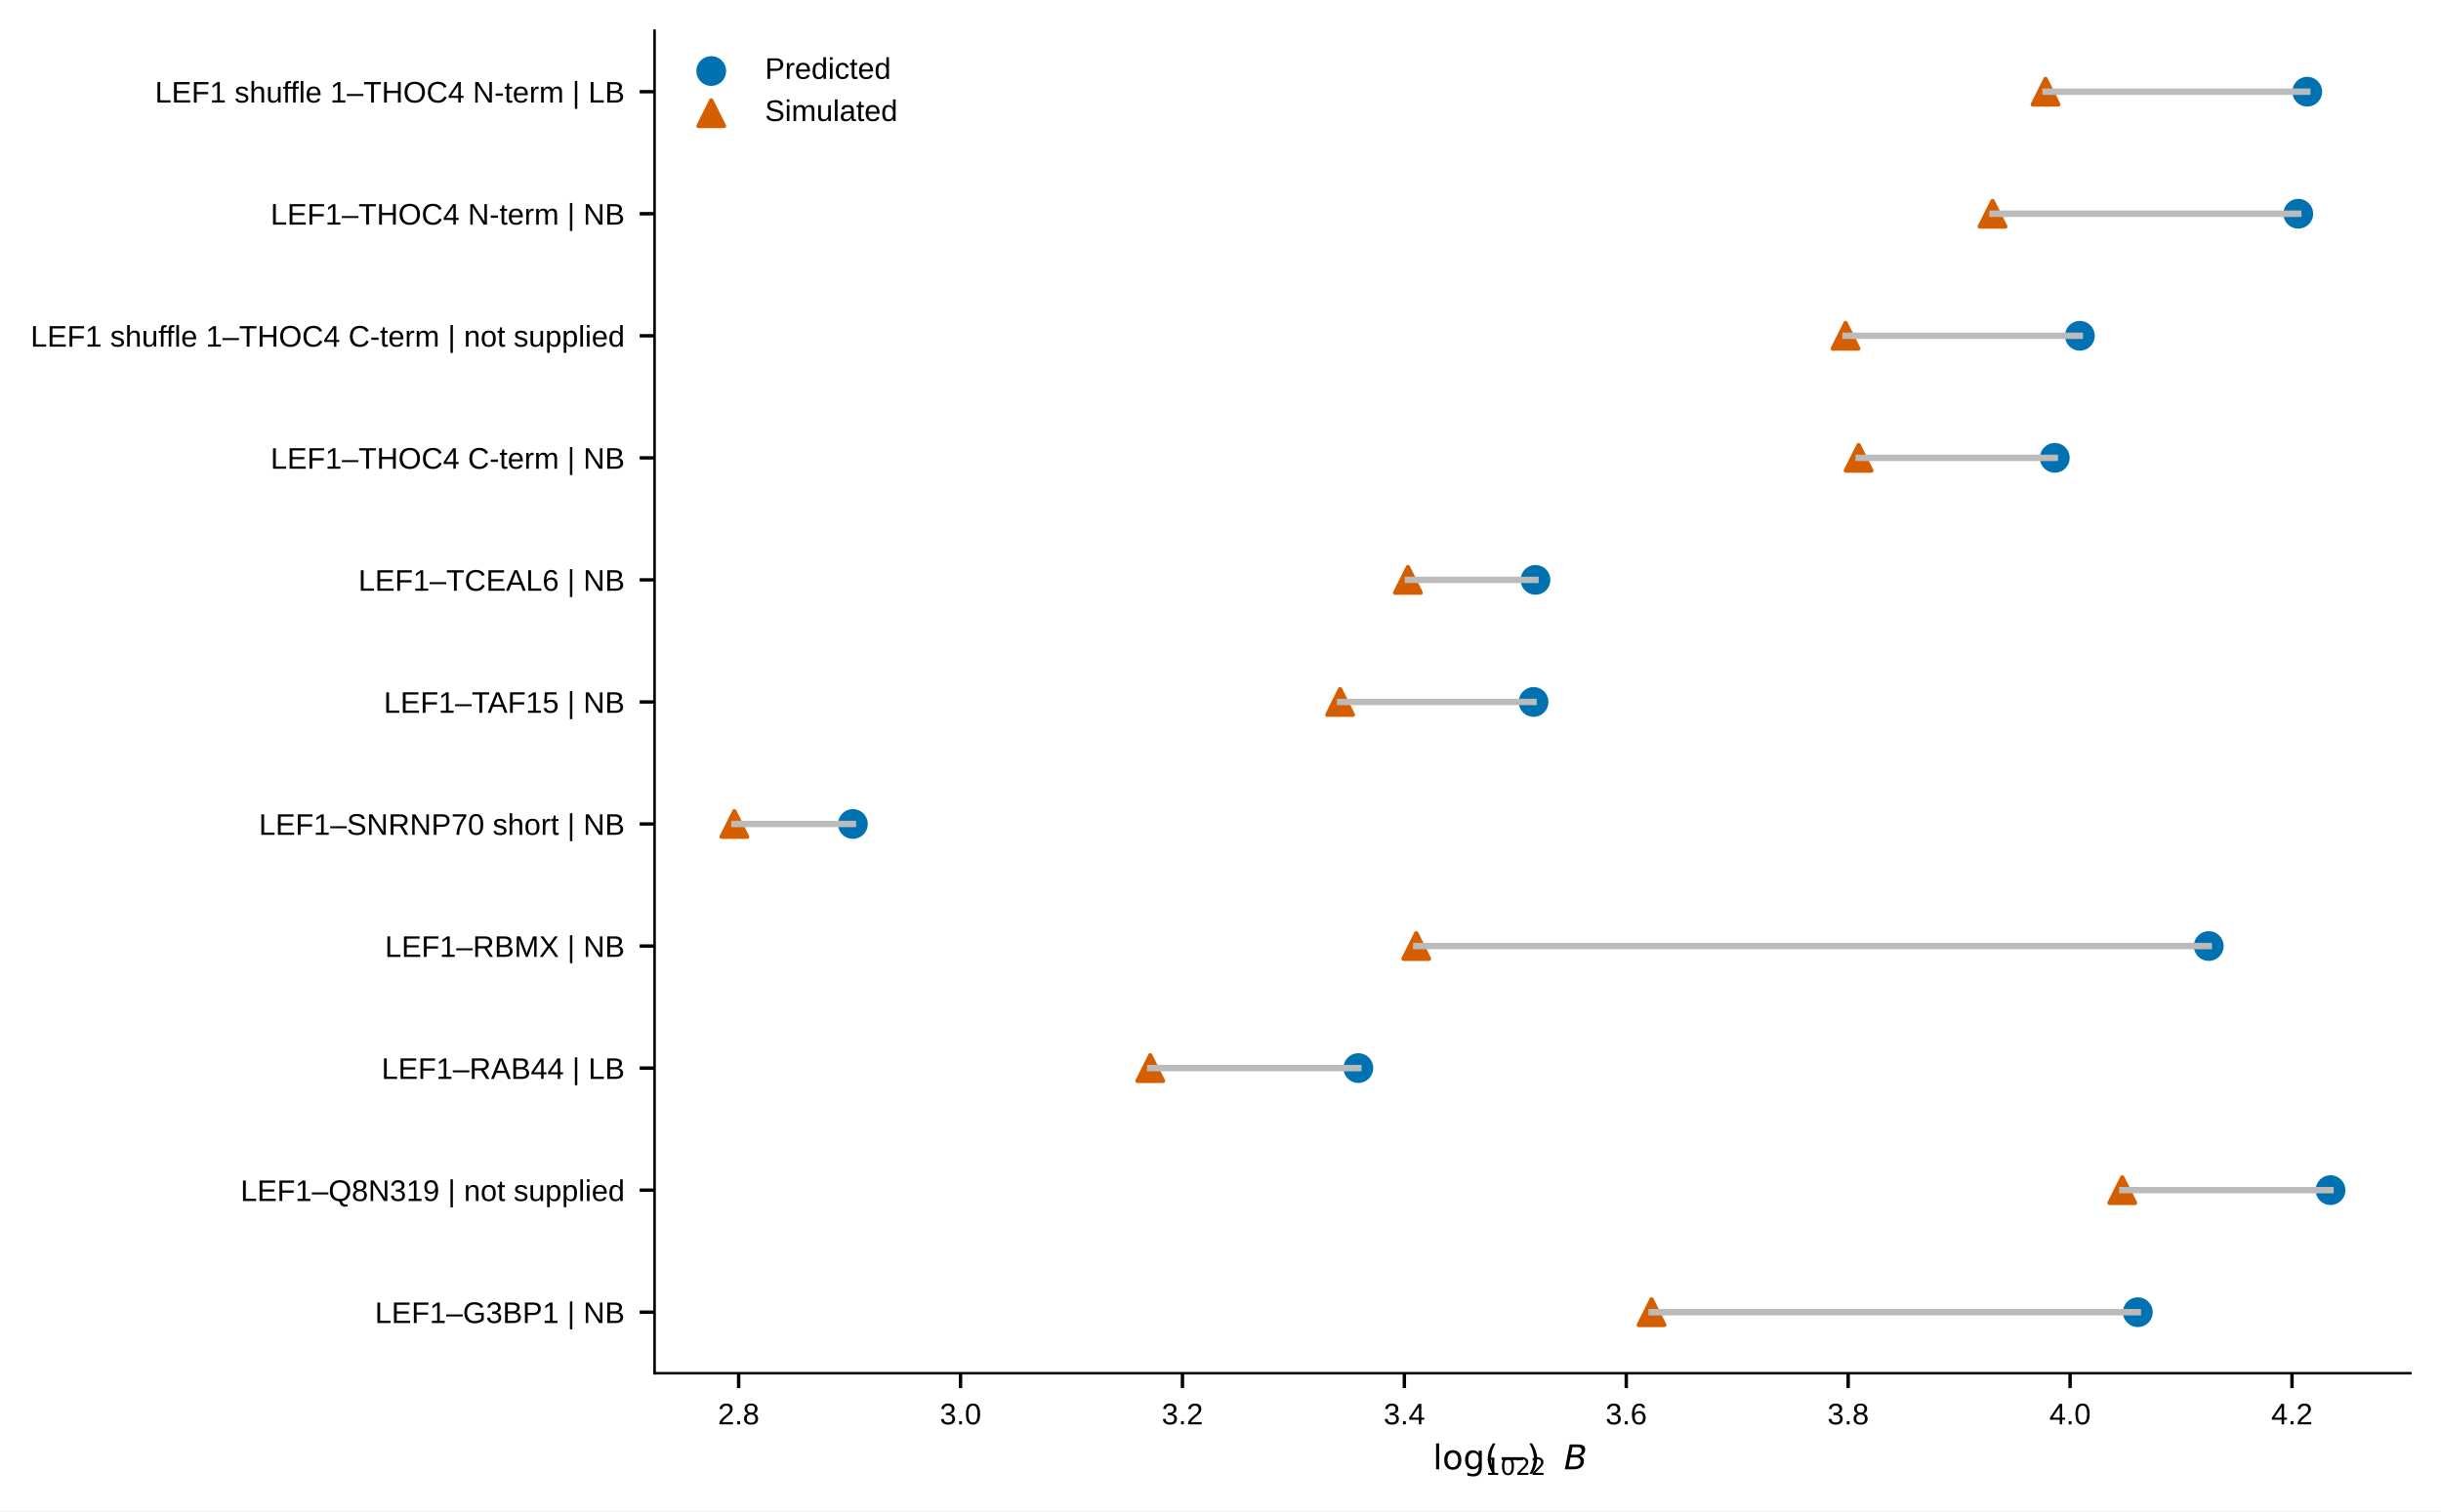
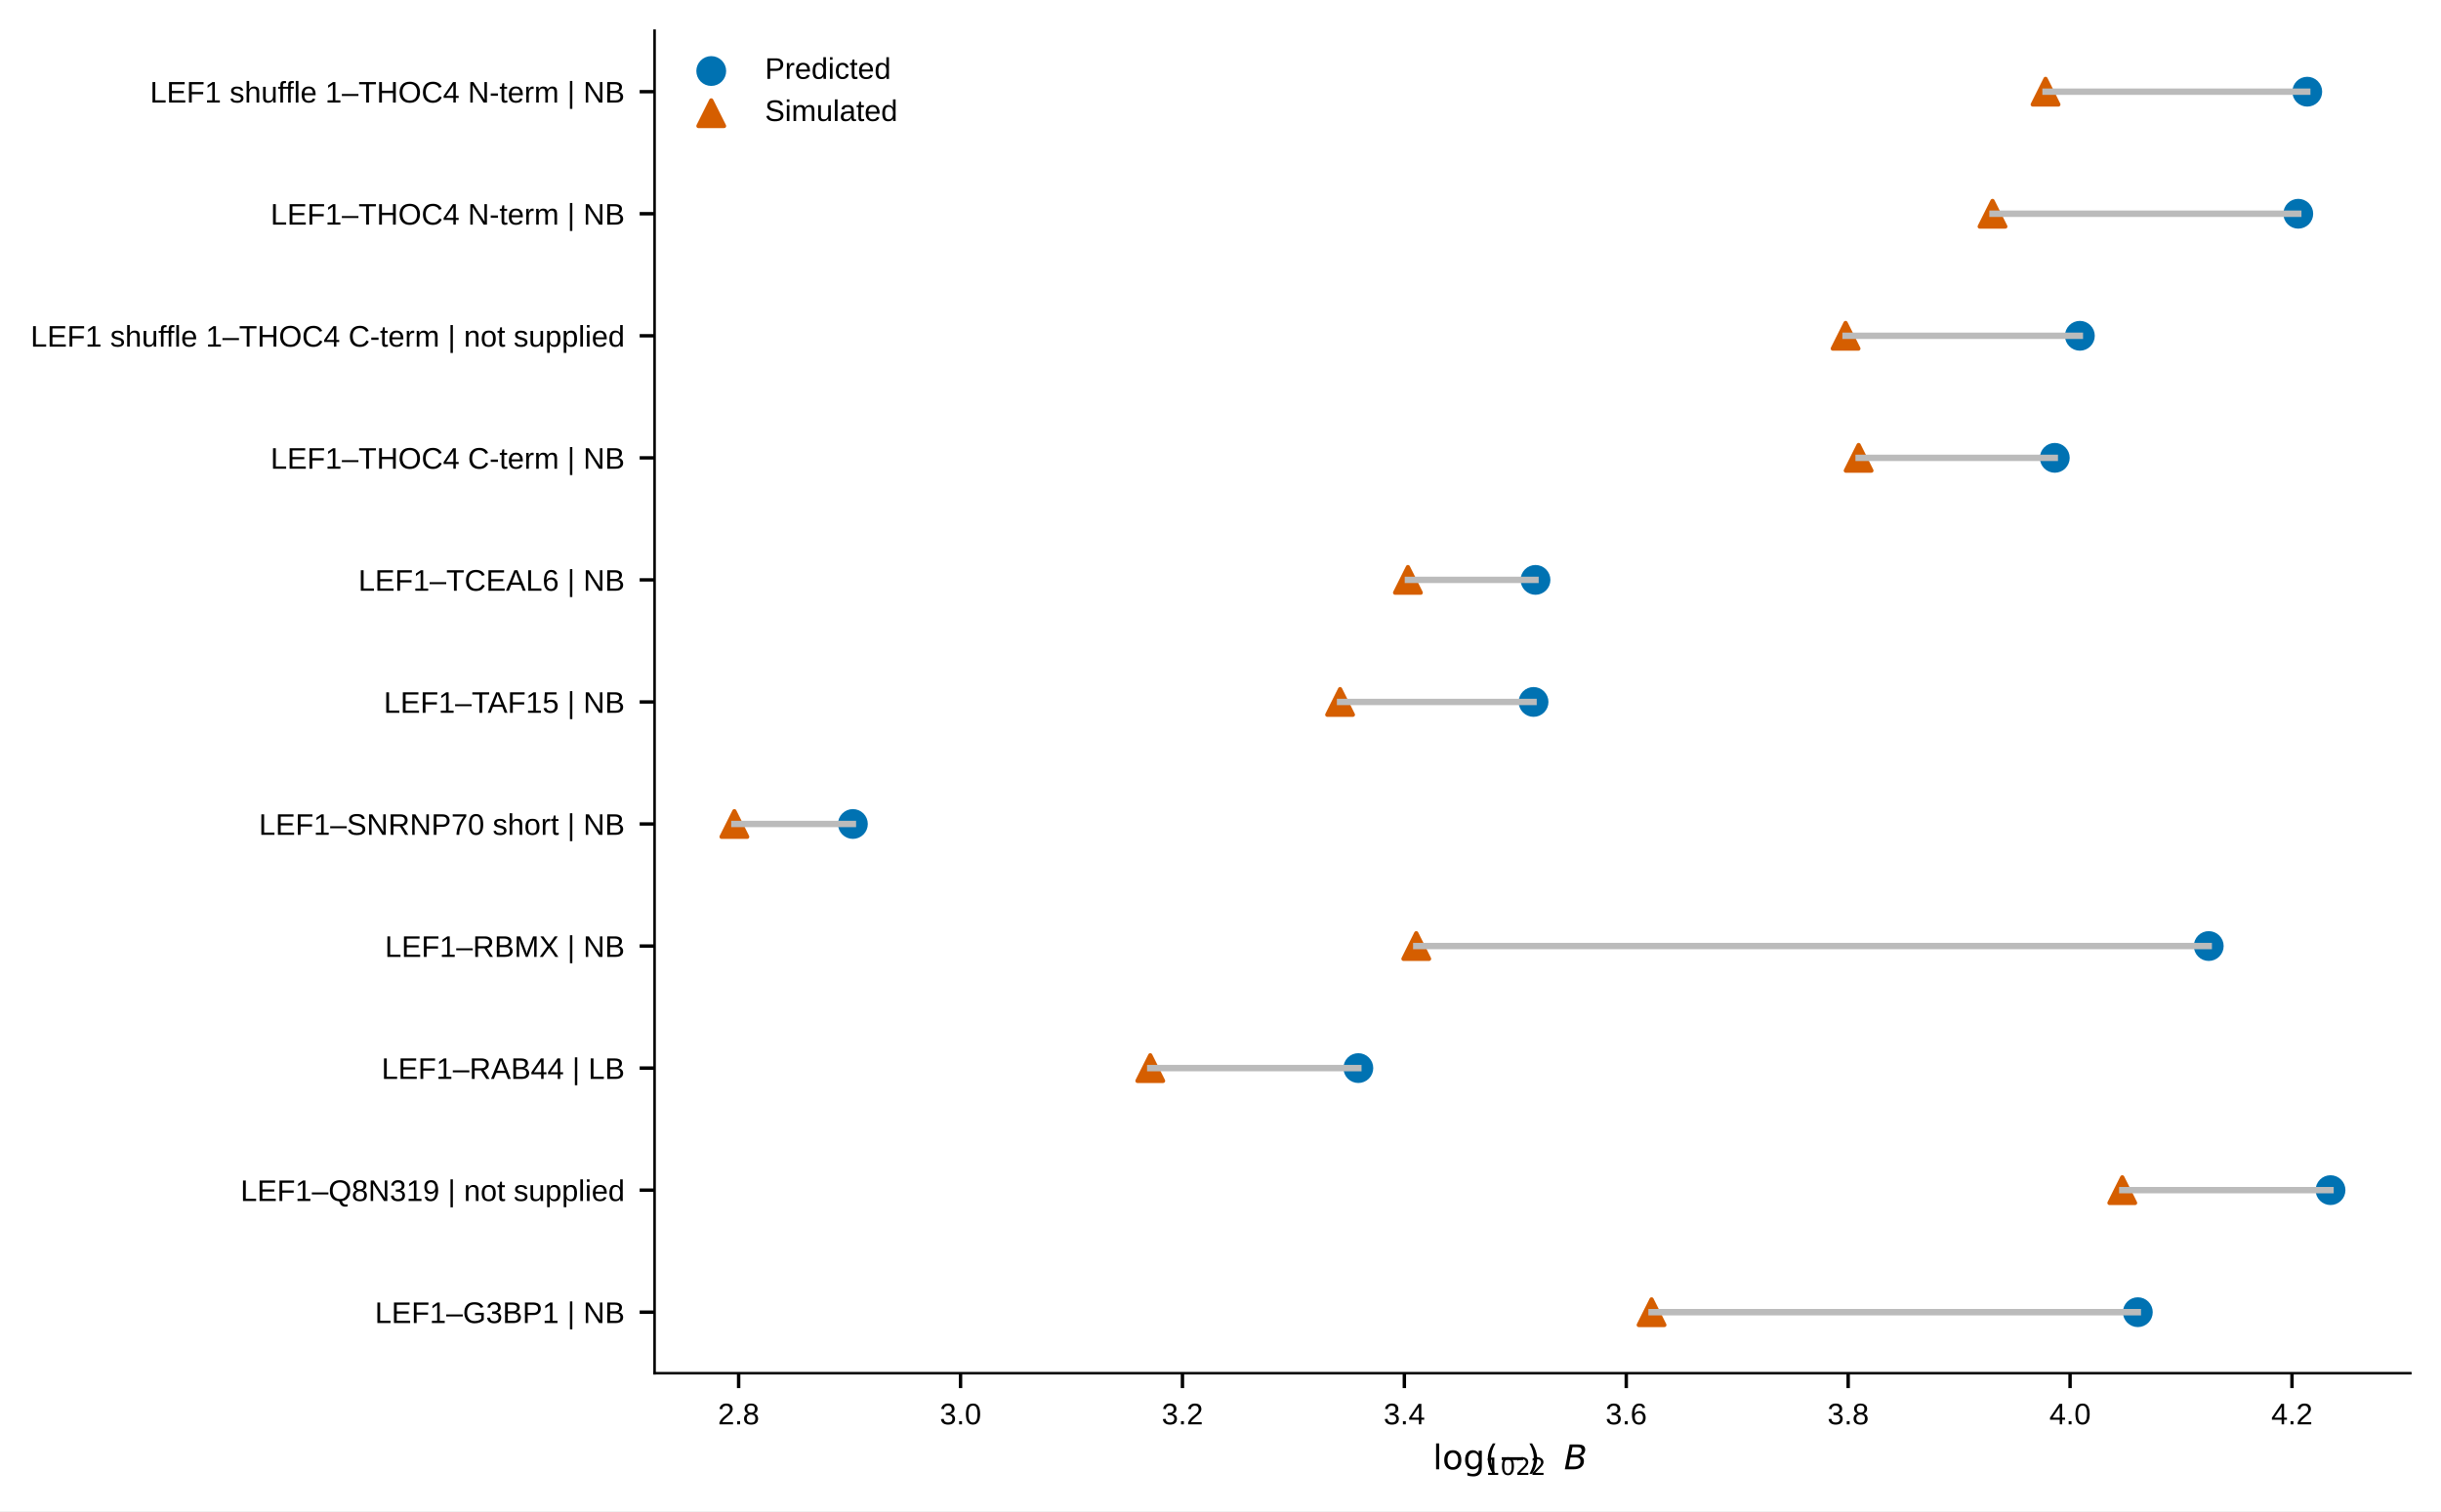
<svg xmlns="http://www.w3.org/2000/svg" xmlns:xlink="http://www.w3.org/1999/xlink" width="572.855pt" height="354.722pt" viewBox="0 0 572.855 354.722" version="1.1">
  <defs>
    <style type="text/css">*{stroke-linejoin: round; stroke-linecap: butt}</style>
  </defs>
  <g id="figure_1">
    <g id="patch_1">
      <path d="M 0 354.722  L 572.855 354.722  L 572.855 0  L 0 0  z " style="fill: #ffffff" />
    </g>
    <g id="axes_1">
      <g id="patch_2">
        <path d="M 153.615 322.36  L 565.655 322.36  L 565.655 7.2  L 153.615 7.2  z " style="fill: #ffffff" />
      </g>
      <g id="PathCollection_1">
        <defs>
-           <path id="mc27026e1e1" d="M 0 3  C 0.796 3 1.559 2.684 2.121 2.121  C 2.684 1.559 3 0.796 3 0  C 3 -0.796 2.684 -1.559 2.121 -2.121  C 1.559 -2.684 0.796 -3 0 -3  C -0.796 -3 -1.559 -2.684 -2.121 -2.121  C -2.684 -1.559 -3 -0.796 -3 0  C -3 0.796 -2.684 1.559 -2.121 2.121  C -1.559 2.684 -0.796 3 0 3  z " style="stroke: #0072b2" />
+           <path id="ma6daf24bf0" d="M 0 3  C 0.796 3 1.559 2.684 2.121 2.121  C 2.684 1.559 3 0.796 3 0  C 3 -0.796 2.684 -1.559 2.121 -2.121  C 1.559 -2.684 0.796 -3 0 -3  C -0.796 -3 -1.559 -2.684 -2.121 -2.121  C -2.684 -1.559 -3 -0.796 -3 0  C -3 0.796 -2.684 1.559 -2.121 2.121  C -1.559 2.684 -0.796 3 0 3  z " style="stroke: #0072b2" />
        </defs>
-         <g clip-path="url(#p32da8fbd58)">
-           <use xlink:href="#mc27026e1e1" x="501.708" y="308.035" style="fill: #0072b2; stroke: #0072b2" />
+         <g clip-path="url(#pcbea7048f8)">
+           <use xlink:href="#ma6daf24bf0" x="501.708" y="308.035" style="fill: #0072b2; stroke: #0072b2" />
        </g>
      </g>
      <g id="PathCollection_2">
        <defs>
-           <path id="medbdc15fb0" d="M 0 -3  L -3 3  L 3 3  z " style="stroke: #d55e00" />
+           <path id="m80a6274fd1" d="M 0 -3  L -3 3  L 3 3  z " style="stroke: #d55e00" />
        </defs>
-         <g clip-path="url(#p32da8fbd58)">
-           <use xlink:href="#medbdc15fb0" x="387.588" y="308.035" style="fill: #d55e00; stroke: #d55e00" />
+         <g clip-path="url(#pcbea7048f8)">
+           <use xlink:href="#m80a6274fd1" x="387.588" y="308.035" style="fill: #d55e00; stroke: #d55e00" />
        </g>
      </g>
      <g id="PathCollection_3">
-         <g clip-path="url(#p32da8fbd58)">
-           <use xlink:href="#mc27026e1e1" x="546.926" y="279.384" style="fill: #0072b2; stroke: #0072b2" />
+         <g clip-path="url(#pcbea7048f8)">
+           <use xlink:href="#ma6daf24bf0" x="546.926" y="279.384" style="fill: #0072b2; stroke: #0072b2" />
        </g>
      </g>
      <g id="PathCollection_4">
-         <g clip-path="url(#p32da8fbd58)">
-           <use xlink:href="#medbdc15fb0" x="498.056" y="279.384" style="fill: #d55e00; stroke: #d55e00" />
+         <g clip-path="url(#pcbea7048f8)">
+           <use xlink:href="#m80a6274fd1" x="498.056" y="279.384" style="fill: #d55e00; stroke: #d55e00" />
        </g>
      </g>
      <g id="PathCollection_5">
-         <g clip-path="url(#p32da8fbd58)">
-           <use xlink:href="#mc27026e1e1" x="318.776" y="250.733" style="fill: #0072b2; stroke: #0072b2" />
+         <g clip-path="url(#pcbea7048f8)">
+           <use xlink:href="#ma6daf24bf0" x="318.776" y="250.733" style="fill: #0072b2; stroke: #0072b2" />
        </g>
      </g>
      <g id="PathCollection_6">
-         <g clip-path="url(#p32da8fbd58)">
-           <use xlink:href="#medbdc15fb0" x="269.945" y="250.733" style="fill: #d55e00; stroke: #d55e00" />
+         <g clip-path="url(#pcbea7048f8)">
+           <use xlink:href="#m80a6274fd1" x="269.945" y="250.733" style="fill: #d55e00; stroke: #d55e00" />
        </g>
      </g>
      <g id="PathCollection_7">
-         <g clip-path="url(#p32da8fbd58)">
-           <use xlink:href="#mc27026e1e1" x="518.349" y="222.082" style="fill: #0072b2; stroke: #0072b2" />
+         <g clip-path="url(#pcbea7048f8)">
+           <use xlink:href="#ma6daf24bf0" x="518.349" y="222.082" style="fill: #0072b2; stroke: #0072b2" />
        </g>
      </g>
      <g id="PathCollection_8">
-         <g clip-path="url(#p32da8fbd58)">
-           <use xlink:href="#medbdc15fb0" x="332.368" y="222.082" style="fill: #d55e00; stroke: #d55e00" />
+         <g clip-path="url(#pcbea7048f8)">
+           <use xlink:href="#m80a6274fd1" x="332.368" y="222.082" style="fill: #d55e00; stroke: #d55e00" />
        </g>
      </g>
      <g id="PathCollection_9">
-         <g clip-path="url(#p32da8fbd58)">
-           <use xlink:href="#mc27026e1e1" x="200.157" y="193.431" style="fill: #0072b2; stroke: #0072b2" />
+         <g clip-path="url(#pcbea7048f8)">
+           <use xlink:href="#ma6daf24bf0" x="200.157" y="193.431" style="fill: #0072b2; stroke: #0072b2" />
        </g>
      </g>
      <g id="PathCollection_10">
-         <g clip-path="url(#p32da8fbd58)">
-           <use xlink:href="#medbdc15fb0" x="172.344" y="193.431" style="fill: #d55e00; stroke: #d55e00" />
+         <g clip-path="url(#pcbea7048f8)">
+           <use xlink:href="#m80a6274fd1" x="172.344" y="193.431" style="fill: #d55e00; stroke: #d55e00" />
        </g>
      </g>
      <g id="PathCollection_11">
-         <g clip-path="url(#p32da8fbd58)">
-           <use xlink:href="#mc27026e1e1" x="359.892" y="164.78" style="fill: #0072b2; stroke: #0072b2" />
+         <g clip-path="url(#pcbea7048f8)">
+           <use xlink:href="#ma6daf24bf0" x="359.892" y="164.78" style="fill: #0072b2; stroke: #0072b2" />
        </g>
      </g>
      <g id="PathCollection_12">
-         <g clip-path="url(#p32da8fbd58)">
-           <use xlink:href="#medbdc15fb0" x="314.49" y="164.78" style="fill: #d55e00; stroke: #d55e00" />
+         <g clip-path="url(#pcbea7048f8)">
+           <use xlink:href="#m80a6274fd1" x="314.49" y="164.78" style="fill: #d55e00; stroke: #d55e00" />
        </g>
      </g>
      <g id="PathCollection_13">
-         <g clip-path="url(#p32da8fbd58)">
-           <use xlink:href="#mc27026e1e1" x="360.351" y="136.129" style="fill: #0072b2; stroke: #0072b2" />
+         <g clip-path="url(#pcbea7048f8)">
+           <use xlink:href="#ma6daf24bf0" x="360.351" y="136.129" style="fill: #0072b2; stroke: #0072b2" />
        </g>
      </g>
      <g id="PathCollection_14">
-         <g clip-path="url(#p32da8fbd58)">
-           <use xlink:href="#medbdc15fb0" x="330.411" y="136.129" style="fill: #d55e00; stroke: #d55e00" />
+         <g clip-path="url(#pcbea7048f8)">
+           <use xlink:href="#m80a6274fd1" x="330.411" y="136.129" style="fill: #d55e00; stroke: #d55e00" />
        </g>
      </g>
      <g id="PathCollection_15">
-         <g clip-path="url(#p32da8fbd58)">
-           <use xlink:href="#mc27026e1e1" x="482.219" y="107.478" style="fill: #0072b2; stroke: #0072b2" />
+         <g clip-path="url(#pcbea7048f8)">
+           <use xlink:href="#ma6daf24bf0" x="482.219" y="107.478" style="fill: #0072b2; stroke: #0072b2" />
        </g>
      </g>
      <g id="PathCollection_16">
-         <g clip-path="url(#p32da8fbd58)">
-           <use xlink:href="#medbdc15fb0" x="436.182" y="107.478" style="fill: #d55e00; stroke: #d55e00" />
+         <g clip-path="url(#pcbea7048f8)">
+           <use xlink:href="#m80a6274fd1" x="436.182" y="107.478" style="fill: #d55e00; stroke: #d55e00" />
        </g>
      </g>
      <g id="PathCollection_17">
-         <g clip-path="url(#p32da8fbd58)">
-           <use xlink:href="#mc27026e1e1" x="488.103" y="78.827" style="fill: #0072b2; stroke: #0072b2" />
+         <g clip-path="url(#pcbea7048f8)">
+           <use xlink:href="#ma6daf24bf0" x="488.103" y="78.827" style="fill: #0072b2; stroke: #0072b2" />
        </g>
      </g>
      <g id="PathCollection_18">
-         <g clip-path="url(#p32da8fbd58)">
-           <use xlink:href="#medbdc15fb0" x="433.12" y="78.827" style="fill: #d55e00; stroke: #d55e00" />
+         <g clip-path="url(#pcbea7048f8)">
+           <use xlink:href="#m80a6274fd1" x="433.12" y="78.827" style="fill: #d55e00; stroke: #d55e00" />
        </g>
      </g>
      <g id="PathCollection_19">
-         <g clip-path="url(#p32da8fbd58)">
-           <use xlink:href="#mc27026e1e1" x="539.36" y="50.176" style="fill: #0072b2; stroke: #0072b2" />
+         <g clip-path="url(#pcbea7048f8)">
+           <use xlink:href="#ma6daf24bf0" x="539.36" y="50.176" style="fill: #0072b2; stroke: #0072b2" />
        </g>
      </g>
      <g id="PathCollection_20">
-         <g clip-path="url(#p32da8fbd58)">
-           <use xlink:href="#medbdc15fb0" x="467.605" y="50.176" style="fill: #d55e00; stroke: #d55e00" />
+         <g clip-path="url(#pcbea7048f8)">
+           <use xlink:href="#m80a6274fd1" x="467.605" y="50.176" style="fill: #d55e00; stroke: #d55e00" />
        </g>
      </g>
      <g id="PathCollection_21">
-         <g clip-path="url(#p32da8fbd58)">
-           <use xlink:href="#mc27026e1e1" x="541.468" y="21.525" style="fill: #0072b2; stroke: #0072b2" />
+         <g clip-path="url(#pcbea7048f8)">
+           <use xlink:href="#ma6daf24bf0" x="541.468" y="21.525" style="fill: #0072b2; stroke: #0072b2" />
        </g>
      </g>
      <g id="PathCollection_22">
-         <g clip-path="url(#p32da8fbd58)">
-           <use xlink:href="#medbdc15fb0" x="480.052" y="21.525" style="fill: #d55e00; stroke: #d55e00" />
+         <g clip-path="url(#pcbea7048f8)">
+           <use xlink:href="#m80a6274fd1" x="480.052" y="21.525" style="fill: #d55e00; stroke: #d55e00" />
        </g>
      </g>
      <g id="PathCollection_23" />
      <g id="PathCollection_24" />
      <g id="matplotlib.axis_1">
        <g id="xtick_1">
          <g id="line2d_1">
            <defs>
-               <path id="m94bb6eab71" d="M 0 0  L 0 3.5  " style="stroke: #000000; stroke-width: 0.8" />
+               <path id="m244d58ffb0" d="M 0 0  L 0 3.5  " style="stroke: #000000; stroke-width: 0.8" />
            </defs>
            <g>
-               <use xlink:href="#m94bb6eab71" x="173.343" y="322.36" style="stroke: #000000; stroke-width: 0.8" />
+               <use xlink:href="#m244d58ffb0" x="173.343" y="322.36" style="stroke: #000000; stroke-width: 0.8" />
            </g>
          </g>
          <g id="text_1">
            <text style="font: 7px 'Arial', 'Helvetica', 'DejaVu Sans', sans-serif; text-anchor: middle" x="173.343" y="334.37" transform="rotate(-0 173.3427 334.3705)">2.8</text>
          </g>
        </g>
        <g id="xtick_2">
          <g id="line2d_2">
            <g>
-               <use xlink:href="#m94bb6eab71" x="225.42" y="322.36" style="stroke: #000000; stroke-width: 0.8" />
+               <use xlink:href="#m244d58ffb0" x="225.42" y="322.36" style="stroke: #000000; stroke-width: 0.8" />
            </g>
          </g>
          <g id="text_2">
            <text style="font: 7px 'Arial', 'Helvetica', 'DejaVu Sans', sans-serif; text-anchor: middle" x="225.42" y="334.37" transform="rotate(-0 225.4199 334.3705)">3.0</text>
          </g>
        </g>
        <g id="xtick_3">
          <g id="line2d_3">
            <g>
-               <use xlink:href="#m94bb6eab71" x="277.497" y="322.36" style="stroke: #000000; stroke-width: 0.8" />
+               <use xlink:href="#m244d58ffb0" x="277.497" y="322.36" style="stroke: #000000; stroke-width: 0.8" />
            </g>
          </g>
          <g id="text_3">
            <text style="font: 7px 'Arial', 'Helvetica', 'DejaVu Sans', sans-serif; text-anchor: middle" x="277.497" y="334.37" transform="rotate(-0 277.4972 334.3705)">3.2</text>
          </g>
        </g>
        <g id="xtick_4">
          <g id="line2d_4">
            <g>
-               <use xlink:href="#m94bb6eab71" x="329.574" y="322.36" style="stroke: #000000; stroke-width: 0.8" />
+               <use xlink:href="#m244d58ffb0" x="329.574" y="322.36" style="stroke: #000000; stroke-width: 0.8" />
            </g>
          </g>
          <g id="text_4">
            <text style="font: 7px 'Arial', 'Helvetica', 'DejaVu Sans', sans-serif; text-anchor: middle" x="329.574" y="334.37" transform="rotate(-0 329.5744 334.3705)">3.4</text>
          </g>
        </g>
        <g id="xtick_5">
          <g id="line2d_5">
            <g>
-               <use xlink:href="#m94bb6eab71" x="381.652" y="322.36" style="stroke: #000000; stroke-width: 0.8" />
+               <use xlink:href="#m244d58ffb0" x="381.652" y="322.36" style="stroke: #000000; stroke-width: 0.8" />
            </g>
          </g>
          <g id="text_5">
            <text style="font: 7px 'Arial', 'Helvetica', 'DejaVu Sans', sans-serif; text-anchor: middle" x="381.652" y="334.37" transform="rotate(-0 381.6517 334.3705)">3.6</text>
          </g>
        </g>
        <g id="xtick_6">
          <g id="line2d_6">
            <g>
-               <use xlink:href="#m94bb6eab71" x="433.729" y="322.36" style="stroke: #000000; stroke-width: 0.8" />
+               <use xlink:href="#m244d58ffb0" x="433.729" y="322.36" style="stroke: #000000; stroke-width: 0.8" />
            </g>
          </g>
          <g id="text_6">
            <text style="font: 7px 'Arial', 'Helvetica', 'DejaVu Sans', sans-serif; text-anchor: middle" x="433.729" y="334.37" transform="rotate(-0 433.7289 334.3705)">3.8</text>
          </g>
        </g>
        <g id="xtick_7">
          <g id="line2d_7">
            <g>
-               <use xlink:href="#m94bb6eab71" x="485.806" y="322.36" style="stroke: #000000; stroke-width: 0.8" />
+               <use xlink:href="#m244d58ffb0" x="485.806" y="322.36" style="stroke: #000000; stroke-width: 0.8" />
            </g>
          </g>
          <g id="text_7">
            <text style="font: 7px 'Arial', 'Helvetica', 'DejaVu Sans', sans-serif; text-anchor: middle" x="485.806" y="334.37" transform="rotate(-0 485.8061 334.3705)">4.0</text>
          </g>
        </g>
        <g id="xtick_8">
          <g id="line2d_8">
            <g>
-               <use xlink:href="#m94bb6eab71" x="537.883" y="322.36" style="stroke: #000000; stroke-width: 0.8" />
+               <use xlink:href="#m244d58ffb0" x="537.883" y="322.36" style="stroke: #000000; stroke-width: 0.8" />
            </g>
          </g>
          <g id="text_8">
            <text style="font: 7px 'Arial', 'Helvetica', 'DejaVu Sans', sans-serif; text-anchor: middle" x="537.883" y="334.37" transform="rotate(-0 537.8834 334.3705)">4.2</text>
          </g>
        </g>
        <g id="text_9">
          <g transform="translate(336.2748 345.8417)">
            <text>
              <tspan style="font: 8px 'DejaVu Sans'" x="0 2.223 7.117 20.915 24.036 43.572" y="-0.922">log(−)</tspan>
              <tspan style="font: 5.6px 'DejaVu Sans'" x="12.272 15.835 36.228 39.791" y="0.391">1022</tspan>
              <tspan style="font: oblique 8px 'DejaVu Sans'" x="30.739" y="-0.922">B</tspan>
            </text>
          </g>
        </g>
      </g>
      <g id="matplotlib.axis_2">
        <g id="ytick_1">
          <g id="line2d_9">
            <defs>
-               <path id="m456c42cb51" d="M 0 0  L -3.5 0  " style="stroke: #000000; stroke-width: 0.8" />
+               <path id="m9264ee867d" d="M 0 0  L -3.5 0  " style="stroke: #000000; stroke-width: 0.8" />
            </defs>
            <g>
-               <use xlink:href="#m456c42cb51" x="153.615" y="308.035" style="stroke: #000000; stroke-width: 0.8" />
+               <use xlink:href="#m9264ee867d" x="153.615" y="308.035" style="stroke: #000000; stroke-width: 0.8" />
            </g>
          </g>
          <g id="text_10">
            <text style="font: 7px 'Arial', 'Helvetica', 'DejaVu Sans', sans-serif; text-anchor: end" x="146.615" y="310.582" transform="rotate(-0 146.6148 310.5824)">LEF1–G3BP1 | NB</text>
          </g>
        </g>
        <g id="ytick_2">
          <g id="line2d_10">
            <g>
-               <use xlink:href="#m456c42cb51" x="153.615" y="279.384" style="stroke: #000000; stroke-width: 0.8" />
+               <use xlink:href="#m9264ee867d" x="153.615" y="279.384" style="stroke: #000000; stroke-width: 0.8" />
            </g>
          </g>
          <g id="text_11">
            <text style="font: 7px 'Arial', 'Helvetica', 'DejaVu Sans', sans-serif; text-anchor: end" x="146.615" y="281.934" transform="rotate(-0 146.6148 281.9337)">LEF1–Q8N319 | not supplied</text>
          </g>
        </g>
        <g id="ytick_3">
          <g id="line2d_11">
            <g>
-               <use xlink:href="#m456c42cb51" x="153.615" y="250.733" style="stroke: #000000; stroke-width: 0.8" />
+               <use xlink:href="#m9264ee867d" x="153.615" y="250.733" style="stroke: #000000; stroke-width: 0.8" />
            </g>
          </g>
          <g id="text_12">
            <text style="font: 7px 'Arial', 'Helvetica', 'DejaVu Sans', sans-serif; text-anchor: end" x="146.615" y="253.281" transform="rotate(-0 146.6148 253.2806)">LEF1–RAB44 | LB</text>
          </g>
        </g>
        <g id="ytick_4">
          <g id="line2d_12">
            <g>
-               <use xlink:href="#m456c42cb51" x="153.615" y="222.082" style="stroke: #000000; stroke-width: 0.8" />
+               <use xlink:href="#m9264ee867d" x="153.615" y="222.082" style="stroke: #000000; stroke-width: 0.8" />
            </g>
          </g>
          <g id="text_13">
            <text style="font: 7px 'Arial', 'Helvetica', 'DejaVu Sans', sans-serif; text-anchor: end" x="146.615" y="224.63" transform="rotate(-0 146.6148 224.6297)">LEF1–RBMX | NB</text>
          </g>
        </g>
        <g id="ytick_5">
          <g id="line2d_13">
            <g>
-               <use xlink:href="#m456c42cb51" x="153.615" y="193.431" style="stroke: #000000; stroke-width: 0.8" />
+               <use xlink:href="#m9264ee867d" x="153.615" y="193.431" style="stroke: #000000; stroke-width: 0.8" />
            </g>
          </g>
          <g id="text_14">
            <text style="font: 7px 'Arial', 'Helvetica', 'DejaVu Sans', sans-serif; text-anchor: end" x="146.615" y="195.979" transform="rotate(-0 146.6148 195.9788)">LEF1–SNRNP70 short | NB</text>
          </g>
        </g>
        <g id="ytick_6">
          <g id="line2d_14">
            <g>
-               <use xlink:href="#m456c42cb51" x="153.615" y="164.78" style="stroke: #000000; stroke-width: 0.8" />
+               <use xlink:href="#m9264ee867d" x="153.615" y="164.78" style="stroke: #000000; stroke-width: 0.8" />
            </g>
          </g>
          <g id="text_15">
            <text style="font: 7px 'Arial', 'Helvetica', 'DejaVu Sans', sans-serif; text-anchor: end" x="146.615" y="167.328" transform="rotate(-0 146.6148 167.3279)">LEF1–TAF15 | NB</text>
          </g>
        </g>
        <g id="ytick_7">
          <g id="line2d_15">
            <g>
-               <use xlink:href="#m456c42cb51" x="153.615" y="136.129" style="stroke: #000000; stroke-width: 0.8" />
+               <use xlink:href="#m9264ee867d" x="153.615" y="136.129" style="stroke: #000000; stroke-width: 0.8" />
            </g>
          </g>
          <g id="text_16">
            <text style="font: 7px 'Arial', 'Helvetica', 'DejaVu Sans', sans-serif; text-anchor: end" x="146.615" y="138.677" transform="rotate(-0 146.6148 138.677)">LEF1–TCEAL6 | NB</text>
          </g>
        </g>
        <g id="ytick_8">
          <g id="line2d_16">
            <g>
-               <use xlink:href="#m456c42cb51" x="153.615" y="107.478" style="stroke: #000000; stroke-width: 0.8" />
+               <use xlink:href="#m9264ee867d" x="153.615" y="107.478" style="stroke: #000000; stroke-width: 0.8" />
            </g>
          </g>
          <g id="text_17">
            <text style="font: 7px 'Arial', 'Helvetica', 'DejaVu Sans', sans-serif; text-anchor: end" x="146.615" y="110.028" transform="rotate(-0 146.6148 110.0283)">LEF1–THOC4 C-term | NB</text>
          </g>
        </g>
        <g id="ytick_9">
          <g id="line2d_17">
            <g>
-               <use xlink:href="#m456c42cb51" x="153.615" y="78.827" style="stroke: #000000; stroke-width: 0.8" />
+               <use xlink:href="#m9264ee867d" x="153.615" y="78.827" style="stroke: #000000; stroke-width: 0.8" />
            </g>
          </g>
          <g id="text_18">
            <text style="font: 7px 'Arial', 'Helvetica', 'DejaVu Sans', sans-serif; text-anchor: end" x="146.615" y="81.377" transform="rotate(-0 146.6148 81.37735)">LEF1 shuffle 1–THOC4 C-term | not supplied</text>
          </g>
        </g>
        <g id="ytick_10">
          <g id="line2d_18">
            <g>
-               <use xlink:href="#m456c42cb51" x="153.615" y="50.176" style="stroke: #000000; stroke-width: 0.8" />
+               <use xlink:href="#m9264ee867d" x="153.615" y="50.176" style="stroke: #000000; stroke-width: 0.8" />
            </g>
          </g>
          <g id="text_19">
            <text style="font: 7px 'Arial', 'Helvetica', 'DejaVu Sans', sans-serif; text-anchor: end" x="146.615" y="52.726" transform="rotate(-0 146.6148 52.72644)">LEF1–THOC4 N-term | NB</text>
          </g>
        </g>
        <g id="ytick_11">
          <g id="line2d_19">
            <g>
-               <use xlink:href="#m456c42cb51" x="153.615" y="21.525" style="stroke: #000000; stroke-width: 0.8" />
+               <use xlink:href="#m9264ee867d" x="153.615" y="21.525" style="stroke: #000000; stroke-width: 0.8" />
            </g>
          </g>
          <g id="text_20">
-             <text style="font: 7px 'Arial', 'Helvetica', 'DejaVu Sans', sans-serif; text-anchor: end" x="146.615" y="24.076" transform="rotate(-0 146.6148 24.07553)">LEF1 shuffle 1–THOC4 N-term | LB</text>
+             <text style="font: 7px 'Arial', 'Helvetica', 'DejaVu Sans', sans-serif; text-anchor: end" x="146.615" y="24.076" transform="rotate(-0 146.6148 24.07553)">LEF1 shuffle 1–THOC4 N-term | NB</text>
          </g>
        </g>
      </g>
      <g id="line2d_20">
-         <path d="M 501.708 308.035  L 387.588 308.035  " clip-path="url(#p32da8fbd58)" style="fill: none; stroke: #bbbbbb; stroke-width: 1.5; stroke-linecap: square" />
+         <path d="M 501.708 308.035  L 387.588 308.035  " clip-path="url(#pcbea7048f8)" style="fill: none; stroke: #bbbbbb; stroke-width: 1.5; stroke-linecap: square" />
      </g>
      <g id="line2d_21">
-         <path d="M 546.926 279.384  L 498.056 279.384  " clip-path="url(#p32da8fbd58)" style="fill: none; stroke: #bbbbbb; stroke-width: 1.5; stroke-linecap: square" />
+         <path d="M 546.926 279.384  L 498.056 279.384  " clip-path="url(#pcbea7048f8)" style="fill: none; stroke: #bbbbbb; stroke-width: 1.5; stroke-linecap: square" />
      </g>
      <g id="line2d_22">
-         <path d="M 318.776 250.733  L 269.945 250.733  " clip-path="url(#p32da8fbd58)" style="fill: none; stroke: #bbbbbb; stroke-width: 1.5; stroke-linecap: square" />
+         <path d="M 318.776 250.733  L 269.945 250.733  " clip-path="url(#pcbea7048f8)" style="fill: none; stroke: #bbbbbb; stroke-width: 1.5; stroke-linecap: square" />
      </g>
      <g id="line2d_23">
-         <path d="M 518.349 222.082  L 332.368 222.082  " clip-path="url(#p32da8fbd58)" style="fill: none; stroke: #bbbbbb; stroke-width: 1.5; stroke-linecap: square" />
+         <path d="M 518.349 222.082  L 332.368 222.082  " clip-path="url(#pcbea7048f8)" style="fill: none; stroke: #bbbbbb; stroke-width: 1.5; stroke-linecap: square" />
      </g>
      <g id="line2d_24">
-         <path d="M 200.157 193.431  L 172.344 193.431  " clip-path="url(#p32da8fbd58)" style="fill: none; stroke: #bbbbbb; stroke-width: 1.5; stroke-linecap: square" />
+         <path d="M 200.157 193.431  L 172.344 193.431  " clip-path="url(#pcbea7048f8)" style="fill: none; stroke: #bbbbbb; stroke-width: 1.5; stroke-linecap: square" />
      </g>
      <g id="line2d_25">
-         <path d="M 359.892 164.78  L 314.49 164.78  " clip-path="url(#p32da8fbd58)" style="fill: none; stroke: #bbbbbb; stroke-width: 1.5; stroke-linecap: square" />
+         <path d="M 359.892 164.78  L 314.49 164.78  " clip-path="url(#pcbea7048f8)" style="fill: none; stroke: #bbbbbb; stroke-width: 1.5; stroke-linecap: square" />
      </g>
      <g id="line2d_26">
-         <path d="M 360.351 136.129  L 330.411 136.129  " clip-path="url(#p32da8fbd58)" style="fill: none; stroke: #bbbbbb; stroke-width: 1.5; stroke-linecap: square" />
+         <path d="M 360.351 136.129  L 330.411 136.129  " clip-path="url(#pcbea7048f8)" style="fill: none; stroke: #bbbbbb; stroke-width: 1.5; stroke-linecap: square" />
      </g>
      <g id="line2d_27">
-         <path d="M 482.219 107.478  L 436.182 107.478  " clip-path="url(#p32da8fbd58)" style="fill: none; stroke: #bbbbbb; stroke-width: 1.5; stroke-linecap: square" />
+         <path d="M 482.219 107.478  L 436.182 107.478  " clip-path="url(#pcbea7048f8)" style="fill: none; stroke: #bbbbbb; stroke-width: 1.5; stroke-linecap: square" />
      </g>
      <g id="line2d_28">
-         <path d="M 488.103 78.827  L 433.12 78.827  " clip-path="url(#p32da8fbd58)" style="fill: none; stroke: #bbbbbb; stroke-width: 1.5; stroke-linecap: square" />
+         <path d="M 488.103 78.827  L 433.12 78.827  " clip-path="url(#pcbea7048f8)" style="fill: none; stroke: #bbbbbb; stroke-width: 1.5; stroke-linecap: square" />
      </g>
      <g id="line2d_29">
-         <path d="M 539.36 50.176  L 467.605 50.176  " clip-path="url(#p32da8fbd58)" style="fill: none; stroke: #bbbbbb; stroke-width: 1.5; stroke-linecap: square" />
+         <path d="M 539.36 50.176  L 467.605 50.176  " clip-path="url(#pcbea7048f8)" style="fill: none; stroke: #bbbbbb; stroke-width: 1.5; stroke-linecap: square" />
      </g>
      <g id="line2d_30">
-         <path d="M 541.468 21.525  L 480.052 21.525  " clip-path="url(#p32da8fbd58)" style="fill: none; stroke: #bbbbbb; stroke-width: 1.5; stroke-linecap: square" />
+         <path d="M 541.468 21.525  L 480.052 21.525  " clip-path="url(#pcbea7048f8)" style="fill: none; stroke: #bbbbbb; stroke-width: 1.5; stroke-linecap: square" />
      </g>
      <g id="patch_3">
        <path d="M 153.615 322.36  L 153.615 7.2  " style="fill: none; stroke: #000000; stroke-width: 0.6; stroke-linejoin: miter; stroke-linecap: square" />
      </g>
      <g id="patch_4">
        <path d="M 153.615 322.36  L 565.655 322.36  " style="fill: none; stroke: #000000; stroke-width: 0.6; stroke-linejoin: miter; stroke-linecap: square" />
      </g>
      <g id="legend_1">
        <g id="PathCollection_25">
          <g>
-             <use xlink:href="#mc27026e1e1" x="166.915" y="16.673" style="fill: #0072b2; stroke: #0072b2" />
+             <use xlink:href="#ma6daf24bf0" x="166.915" y="16.673" style="fill: #0072b2; stroke: #0072b2" />
          </g>
        </g>
        <g id="text_21">
          <text style="font: 7px 'Arial', 'Helvetica', 'DejaVu Sans', sans-serif; text-anchor: start" x="179.515" y="18.51" transform="rotate(-0 179.5148 18.51047)">Predicted</text>
        </g>
        <g id="PathCollection_26">
          <g>
-             <use xlink:href="#medbdc15fb0" x="166.915" y="26.575" style="fill: #d55e00; stroke: #d55e00" />
+             <use xlink:href="#m80a6274fd1" x="166.915" y="26.575" style="fill: #d55e00; stroke: #d55e00" />
          </g>
        </g>
        <g id="text_22">
          <text style="font: 7px 'Arial', 'Helvetica', 'DejaVu Sans', sans-serif; text-anchor: start" x="179.515" y="28.412" transform="rotate(-0 179.5148 28.41219)">Simulated</text>
        </g>
      </g>
    </g>
  </g>
  <defs>
-     <clipPath id="p32da8fbd58">
+     <clipPath id="pcbea7048f8">
      <rect x="153.615" y="7.2" width="412.04" height="315.16" />
    </clipPath>
  </defs>
</svg>
